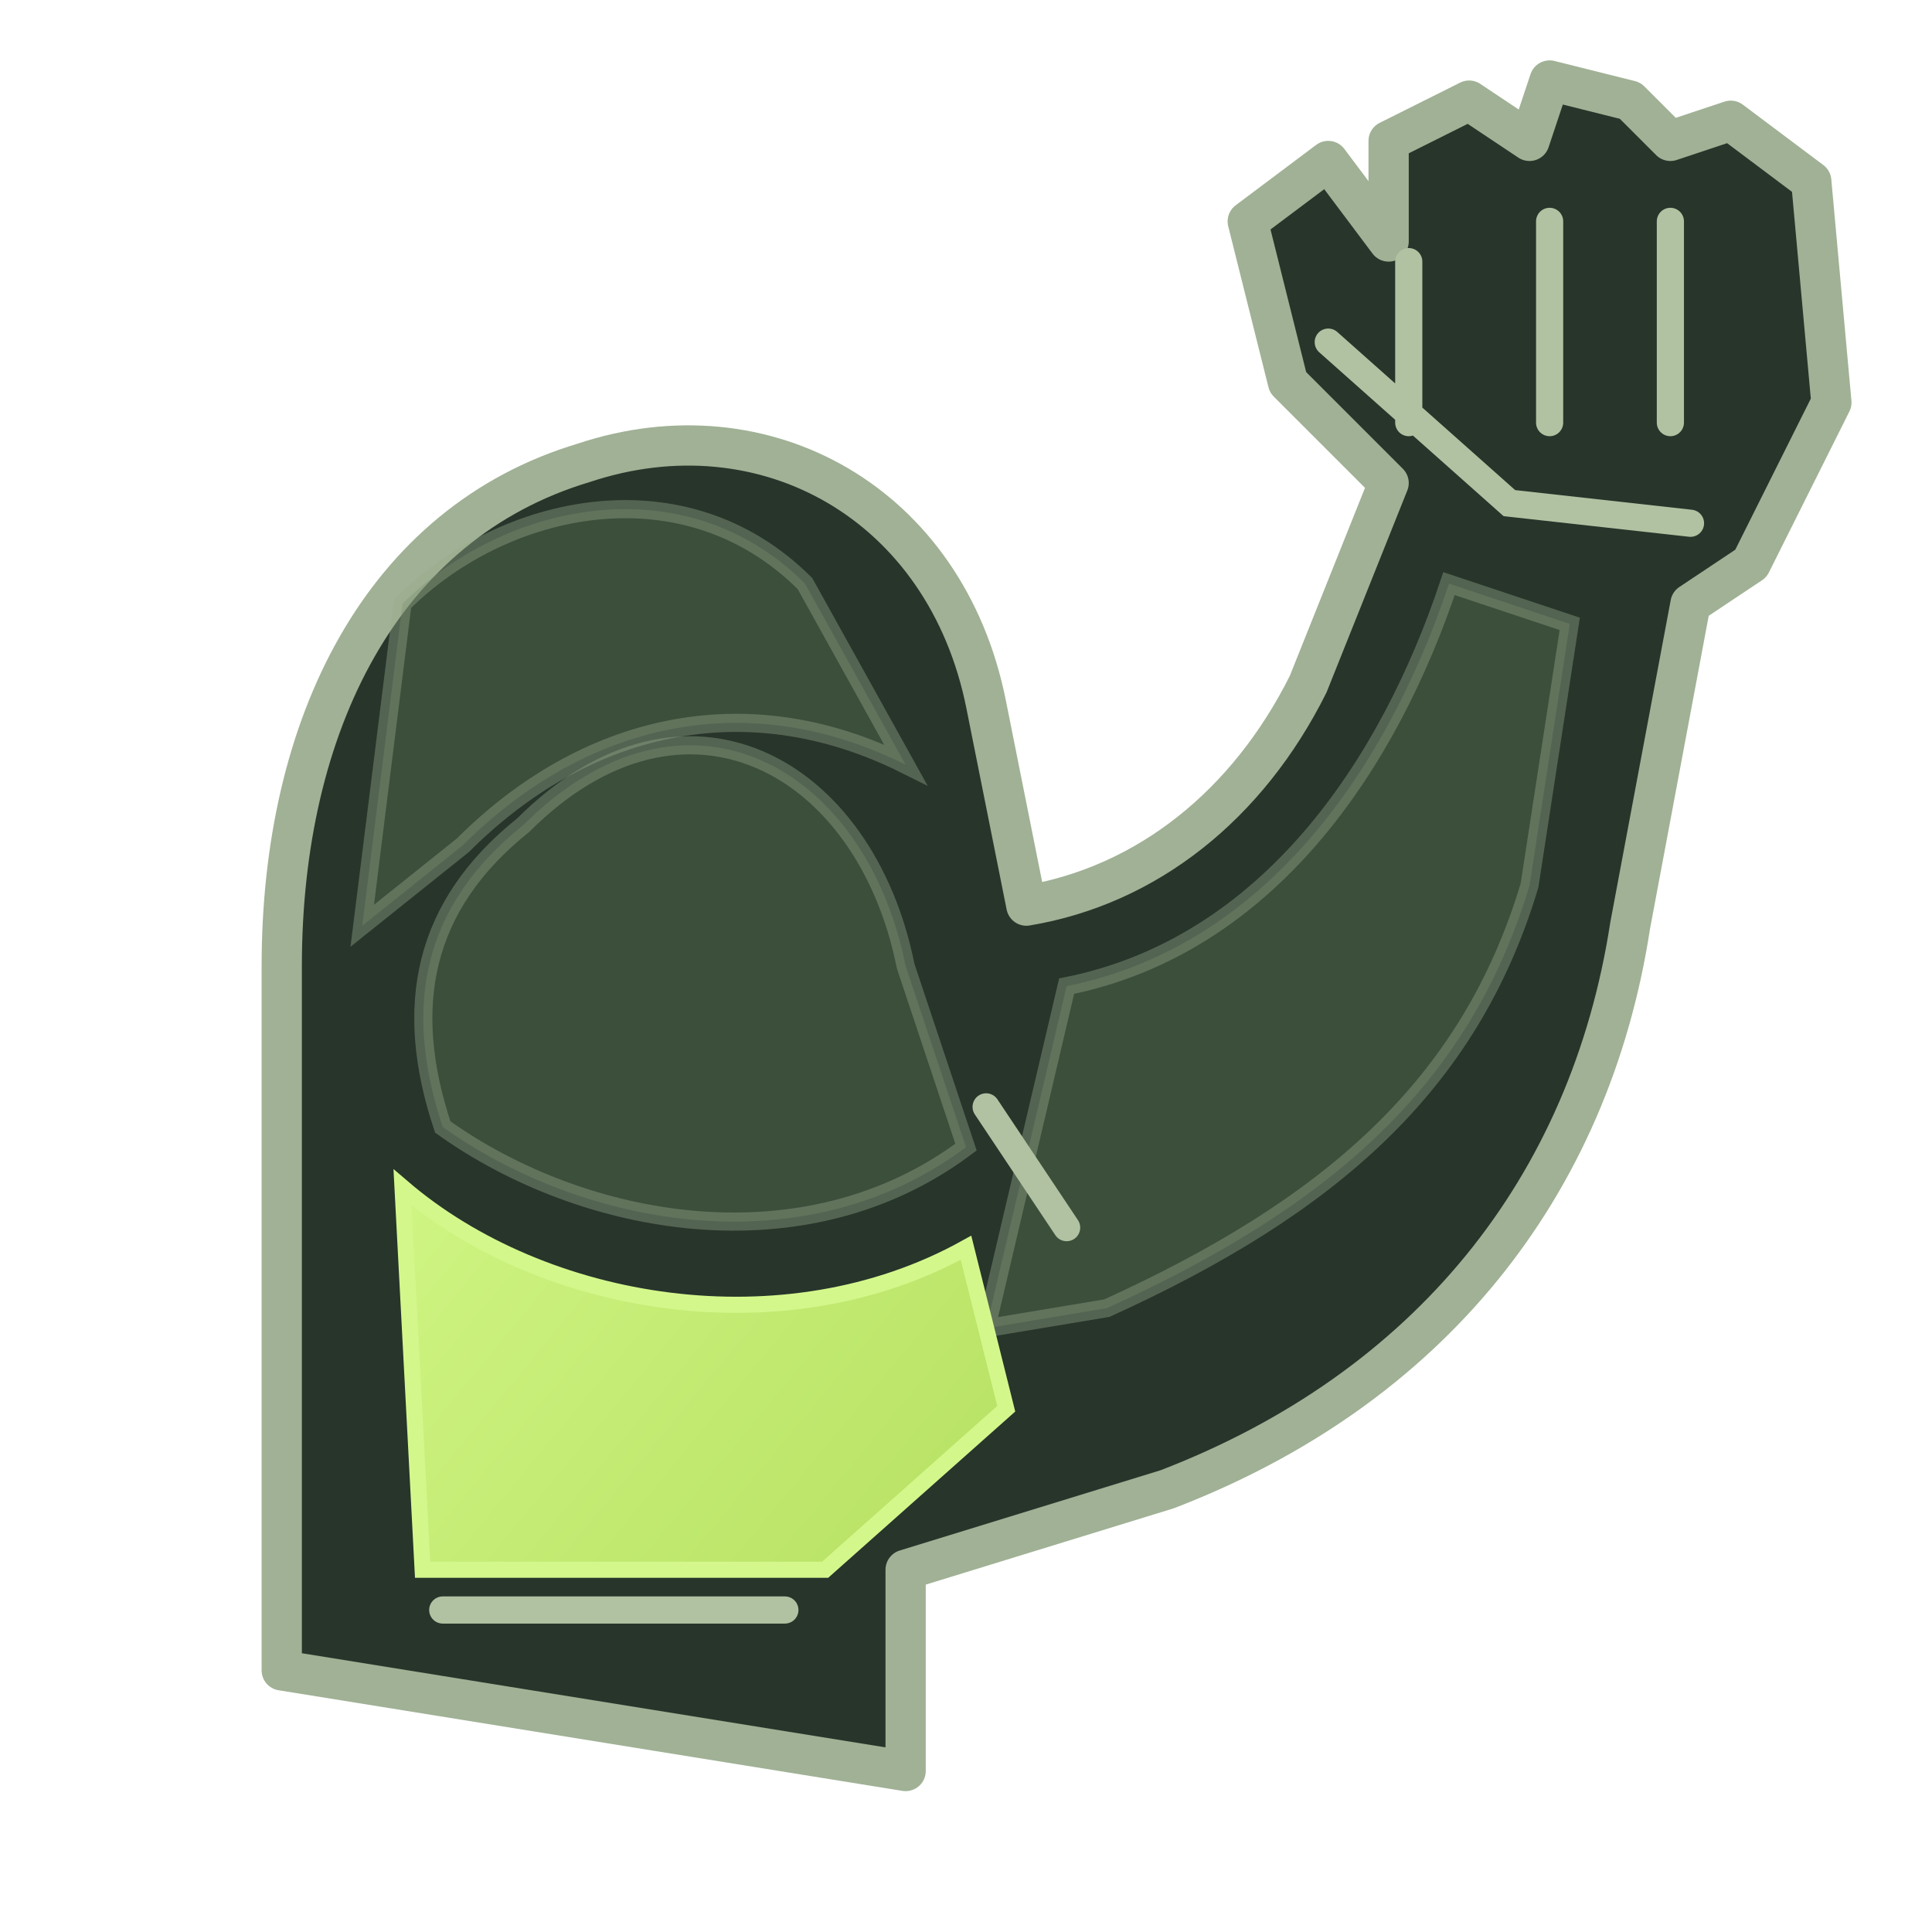
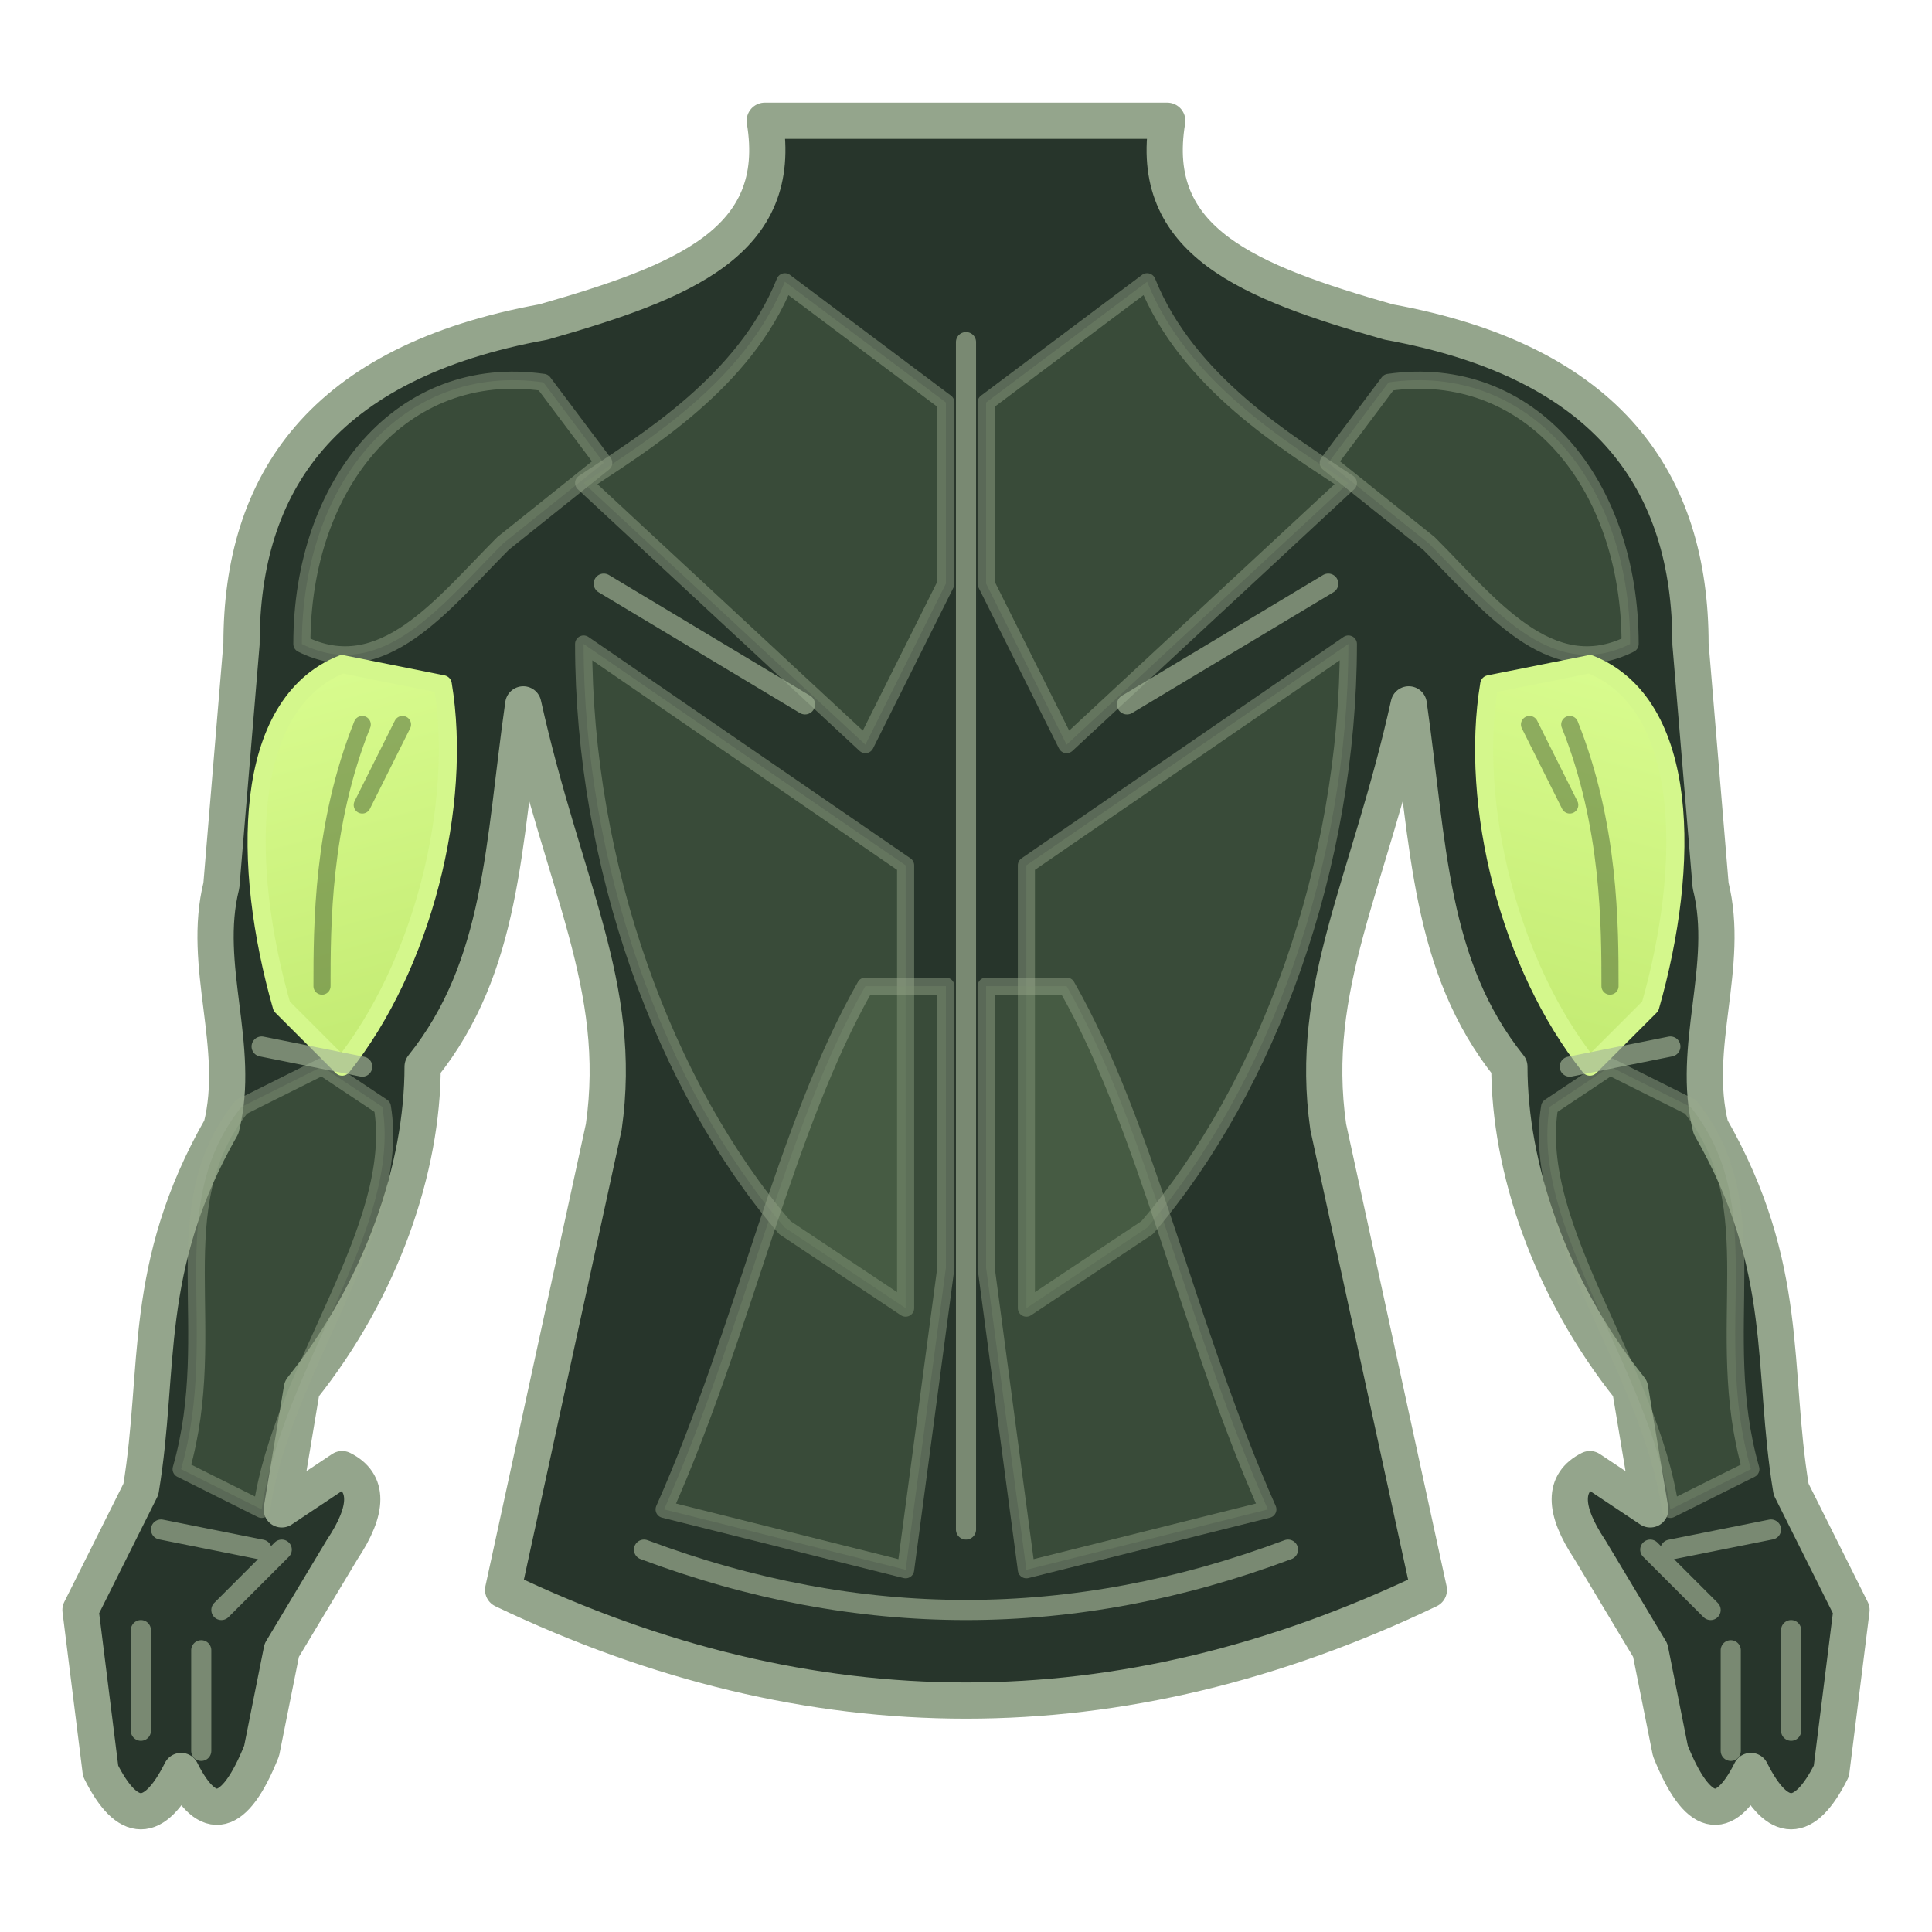
<svg xmlns="http://www.w3.org/2000/svg" viewBox="0 0 96 96" fill="none">
  <defs>
-     <clipPath id="triceps-body">
-       <path d="M14 83V48c0-12 5-22 15-25 9-3 18 2 20 12l2 10c6-1 11-5 14-11l4-10-5-5-2-8 4-3 3 4V7l4-2 3 2 1-3 4 1 2 2 3-1 4 3 1 11-4 8-3 2-3 16c-2 13-10 23-23 28l-13 4v10Z" />
-     </clipPath>
-     <linearGradient id="triceps-highlight" x1="20" y1="30" x2="78" y2="78" gradientUnits="userSpaceOnUse">
+     <linearGradient id="triceps-highlight" x1="12" y1="30" x2="25" y2="78" gradientUnits="userSpaceOnUse">
      <stop stop-color="#ddff94" />
      <stop offset="1" stop-color="#a6d44d" />
    </linearGradient>
  </defs>
-   <path d="M14 83V48c0-12 5-22 15-25 9-3 18 2 20 12l2 10c6-1 11-5 14-11l4-10-5-5-2-8 4-3 3 4V7l4-2 3 2 1-3 4 1 2 2 3-1 4 3 1 11-4 8-3 2-3 16c-2 13-10 23-23 28l-13 4v10Z" fill="#27352b" stroke="#a0b195" stroke-width="2" stroke-linejoin="round" />
-   <g clip-path="url(#triceps-body)">
-     <g fill="#667f5a" fill-opacity=".35" stroke="#9aaa8d" stroke-opacity=".4" stroke-width=".9">
-       <path d="M20 30c5-5 14-7 20-1l5 9c-8-4-16-2-22 4l-5 4Z" />
-       <path d="M26 41c8-8 17-3 19 7l3 9c-8 6-19 4-26-1-2-6-1-11 4-15Z" />
-       <path d="M53 49c10-2 16-11 19-20l6 2-2 13c-3 10-10 16-21 21l-6 1Z" />
-     </g>
-     <g fill="url(#triceps-highlight)" stroke="#d4f78c" stroke-width=".8">
-       <path d="M20 59c7 6 19 8 28 3l2 8-9 8H21Z" />
-     </g>
-     <g stroke="#b1c2a2" stroke-width="1.35" stroke-linecap="round">
-       <path d="M70 13v8m7-10v10m6-10v10M66 17l9 8 9 1M49 55l4 6M22 80h17" />
-     </g>
+   <path d="M38 6H58C57 12 62 14 69 16C80 18 84 24 84 32L85 44C86 48 84 52 85 56C89 63 88 68 89 74L92 80L91 88Q89 92 87 88Q85 92 83 87L82 82L79 77Q77 74 79 73L82 75L81 69C77 64 75 58 75 53C71 48 71 42 70 35C68 44 65 49 66 56L71 79Q48 90 25 79L30 56C31 49 28 44 26 35C25 42 25 48 21 53C21 58 19 64 15 69L14 75L17 73Q19 74 17 77L14 82L13 87Q11 92 9 88Q7 92 5 88L4 80L7 74C8 68 7 63 11 56C12 52 10 48 11 44L12 32C12 24 16 18 27 16C34 14 39 12 38 6Z" fill="#27352b" stroke="#94a58c" stroke-width="1.8" stroke-linejoin="round" />
+   <g fill="#667f5a" fill-opacity=".3" stroke="#9aaa8d" stroke-opacity=".45" stroke-width=".85" stroke-linejoin="round">
+     <path d="M27 19C20 18 15 24 15 32C19 34 22 30 25 27L30 23Z" />
+     <path d="M27 19C20 18 15 24 15 32C19 34 22 30 25 27L30 23Z" transform="translate(96 0) scale(-1 1)" />
+     <path d="M29 32C29 43 33 54 39 61L45 65V43Z" />
+     <path d="M29 32C29 43 33 54 39 61L45 65V43Z" transform="translate(96 0) scale(-1 1)" />
+     <path d="M39 14C37 19 32 22 29 24L43 37L47 29V20Z" />
+     <path d="M39 14C37 19 32 22 29 24L43 37L47 29V20Z" transform="translate(96 0) scale(-1 1)" />
+     <path d="M43 49C39 56 37 66 33 75L45 78L47 63V49Z" />
+     <path d="M43 49C39 56 37 66 33 75L45 78L47 63V49Z" transform="translate(96 0) scale(-1 1)" />
+     <path d="M12 55C8 60 11 66 9 73L13 75C14 68 20 61 19 55L16 53Z" />
+     <path d="M12 55C8 60 11 66 9 73L13 75C14 68 20 61 19 55L16 53Z" transform="translate(96 0) scale(-1 1)" />
+   </g>
+   <g fill="url(#triceps-highlight)" stroke="#d4f78c" stroke-width=".9" stroke-linejoin="round">
+     <path d="M17 33C12 35 12 43 14 50L17 53C21 48 23 40 22 34Z" />
+     <path d="M17 33C12 35 12 43 14 50L17 53C21 48 23 40 22 34Z" transform="translate(96 0) scale(-1 1)" />
+   </g>
+   <g stroke="#a4b798" stroke-opacity=".65" stroke-width="1" stroke-linecap="round" stroke-linejoin="round">
+     <path d="M48 17V76M30 29L40 35M66 29L56 35M32 77Q48 83 64 77" />
+     <path d="M13 52L18 53M8 76L13 77M7 81V86M10 82V87M14 77L11 80" />
+     <path d="M13 52L18 53M8 76L13 77M7 81V86M10 82V87M14 77L11 80" transform="translate(96 0) scale(-1 1)" />
+   </g>
+   <g stroke="#243b20" stroke-opacity=".4" stroke-width=".85" stroke-linecap="round">
+     <path d="M18 36C16 41 16 46 16 49M18 40L20 36" />
+     <path d="M18 36C16 41 16 46 16 49M18 40L20 36" transform="translate(96 0) scale(-1 1)" />
  </g>
</svg>
